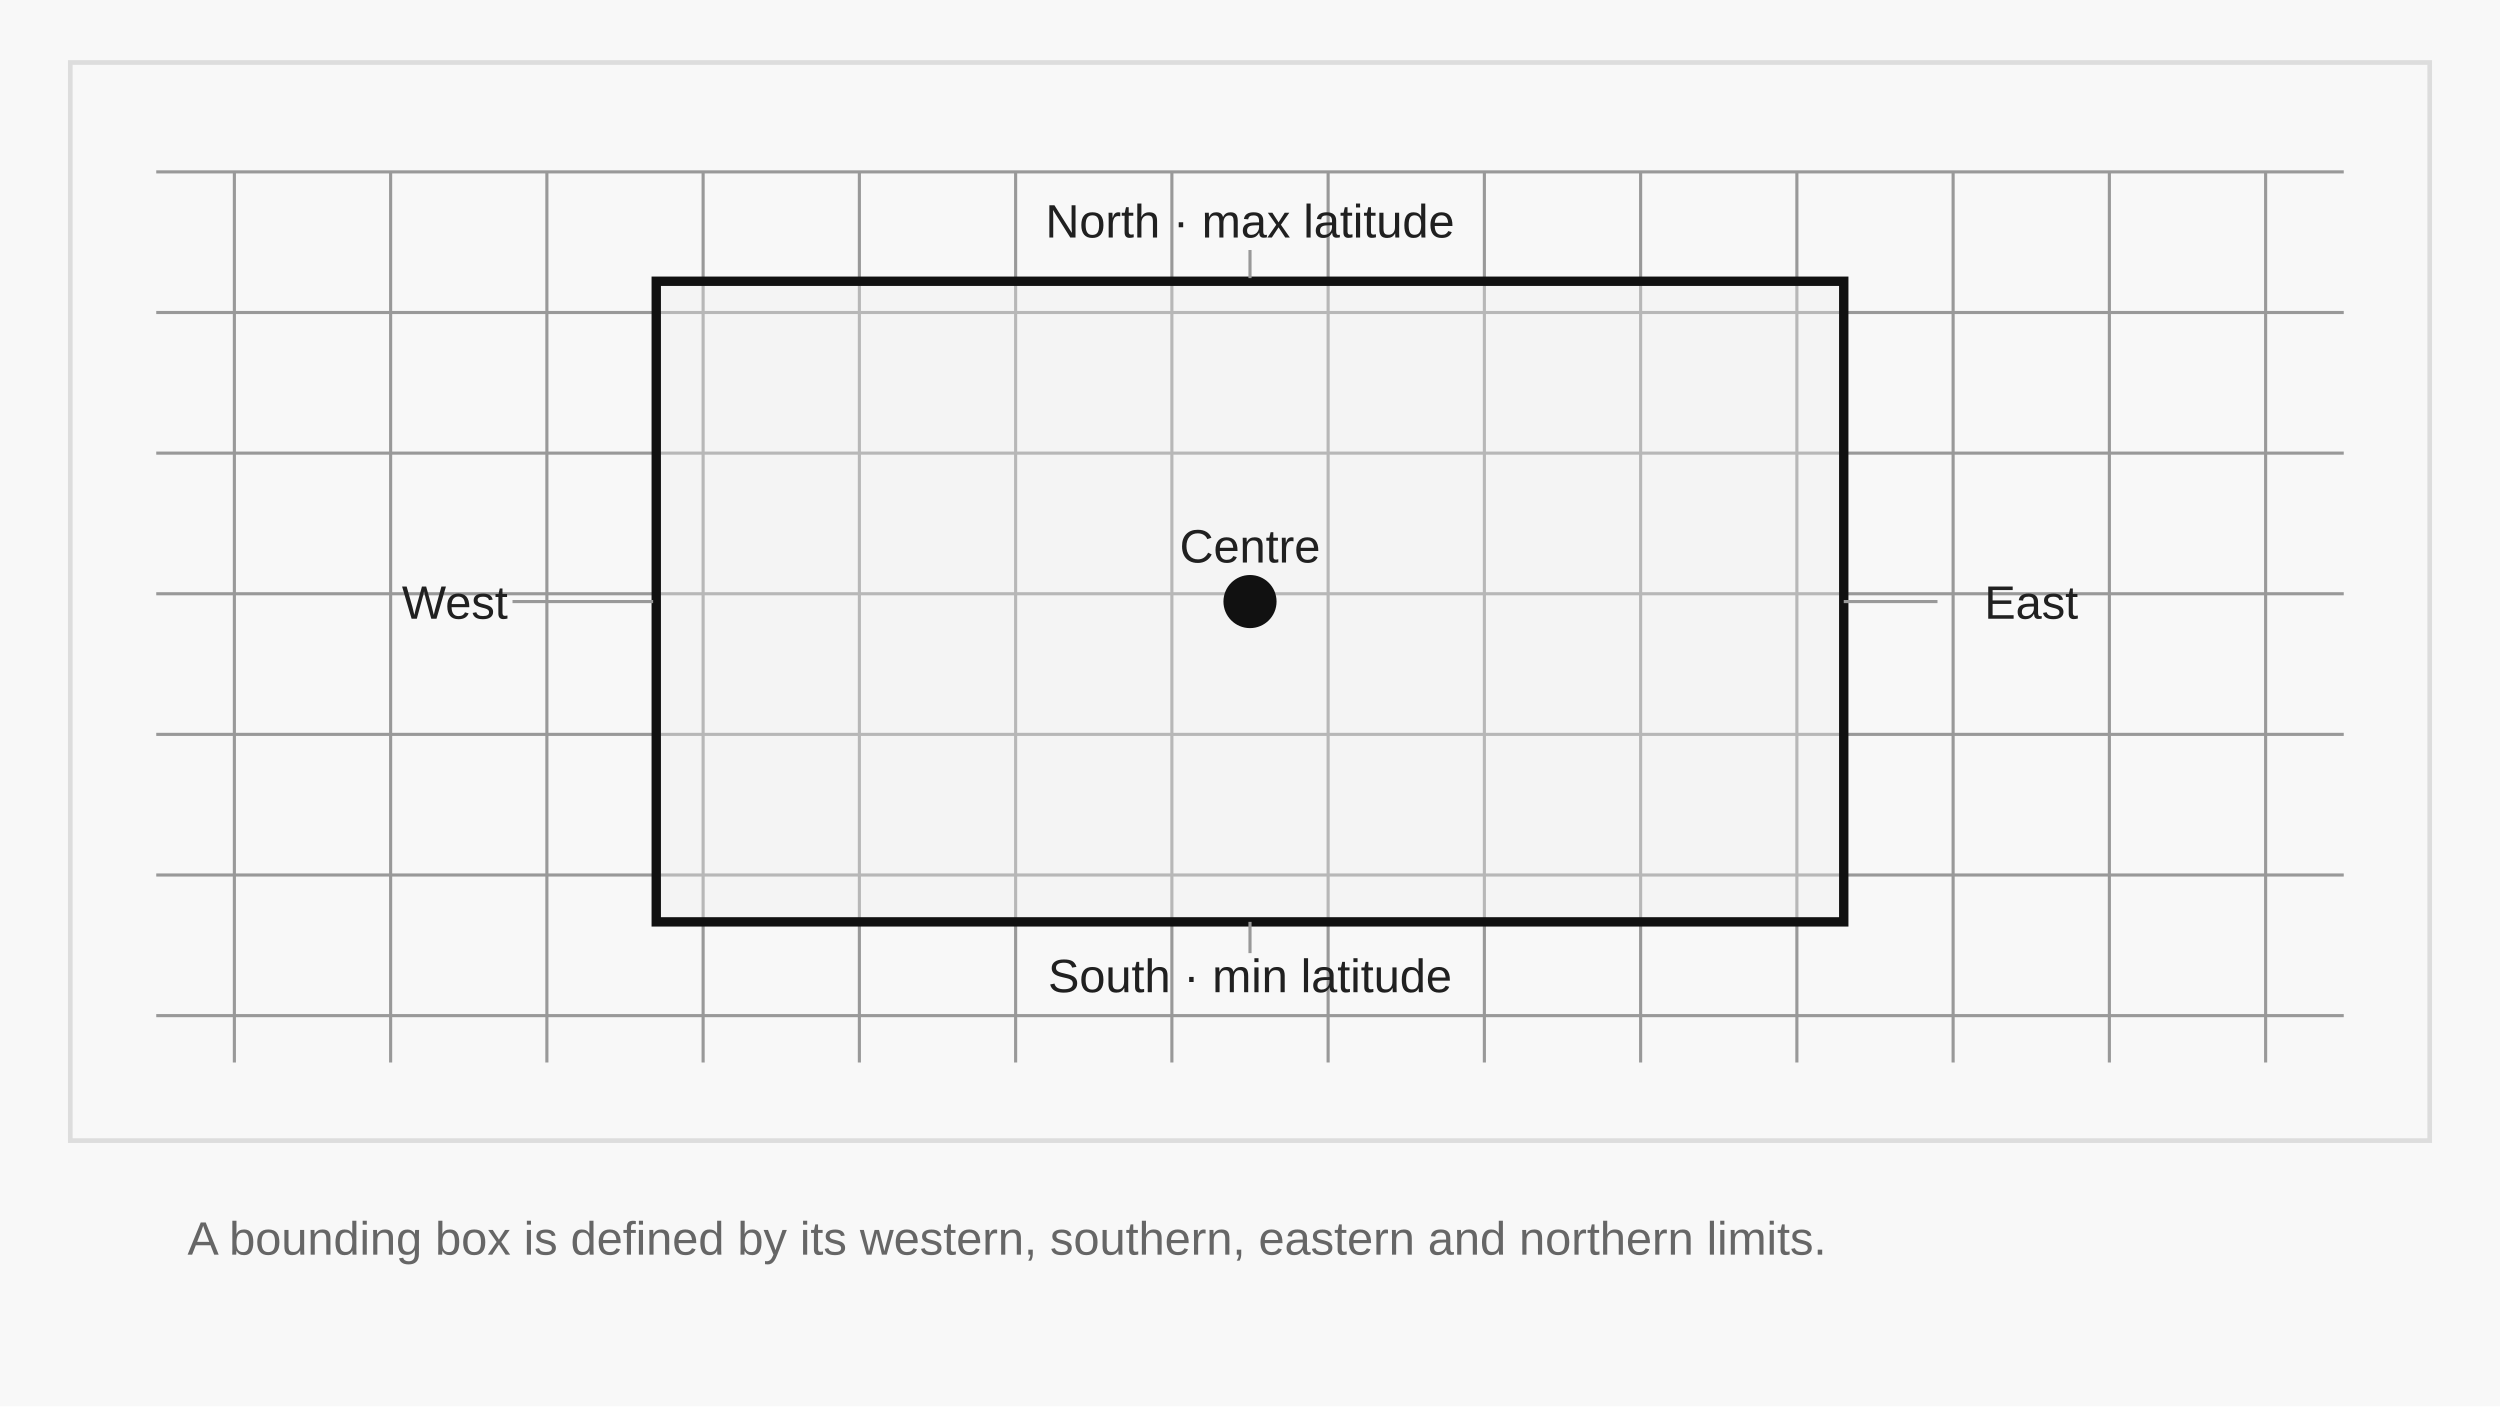
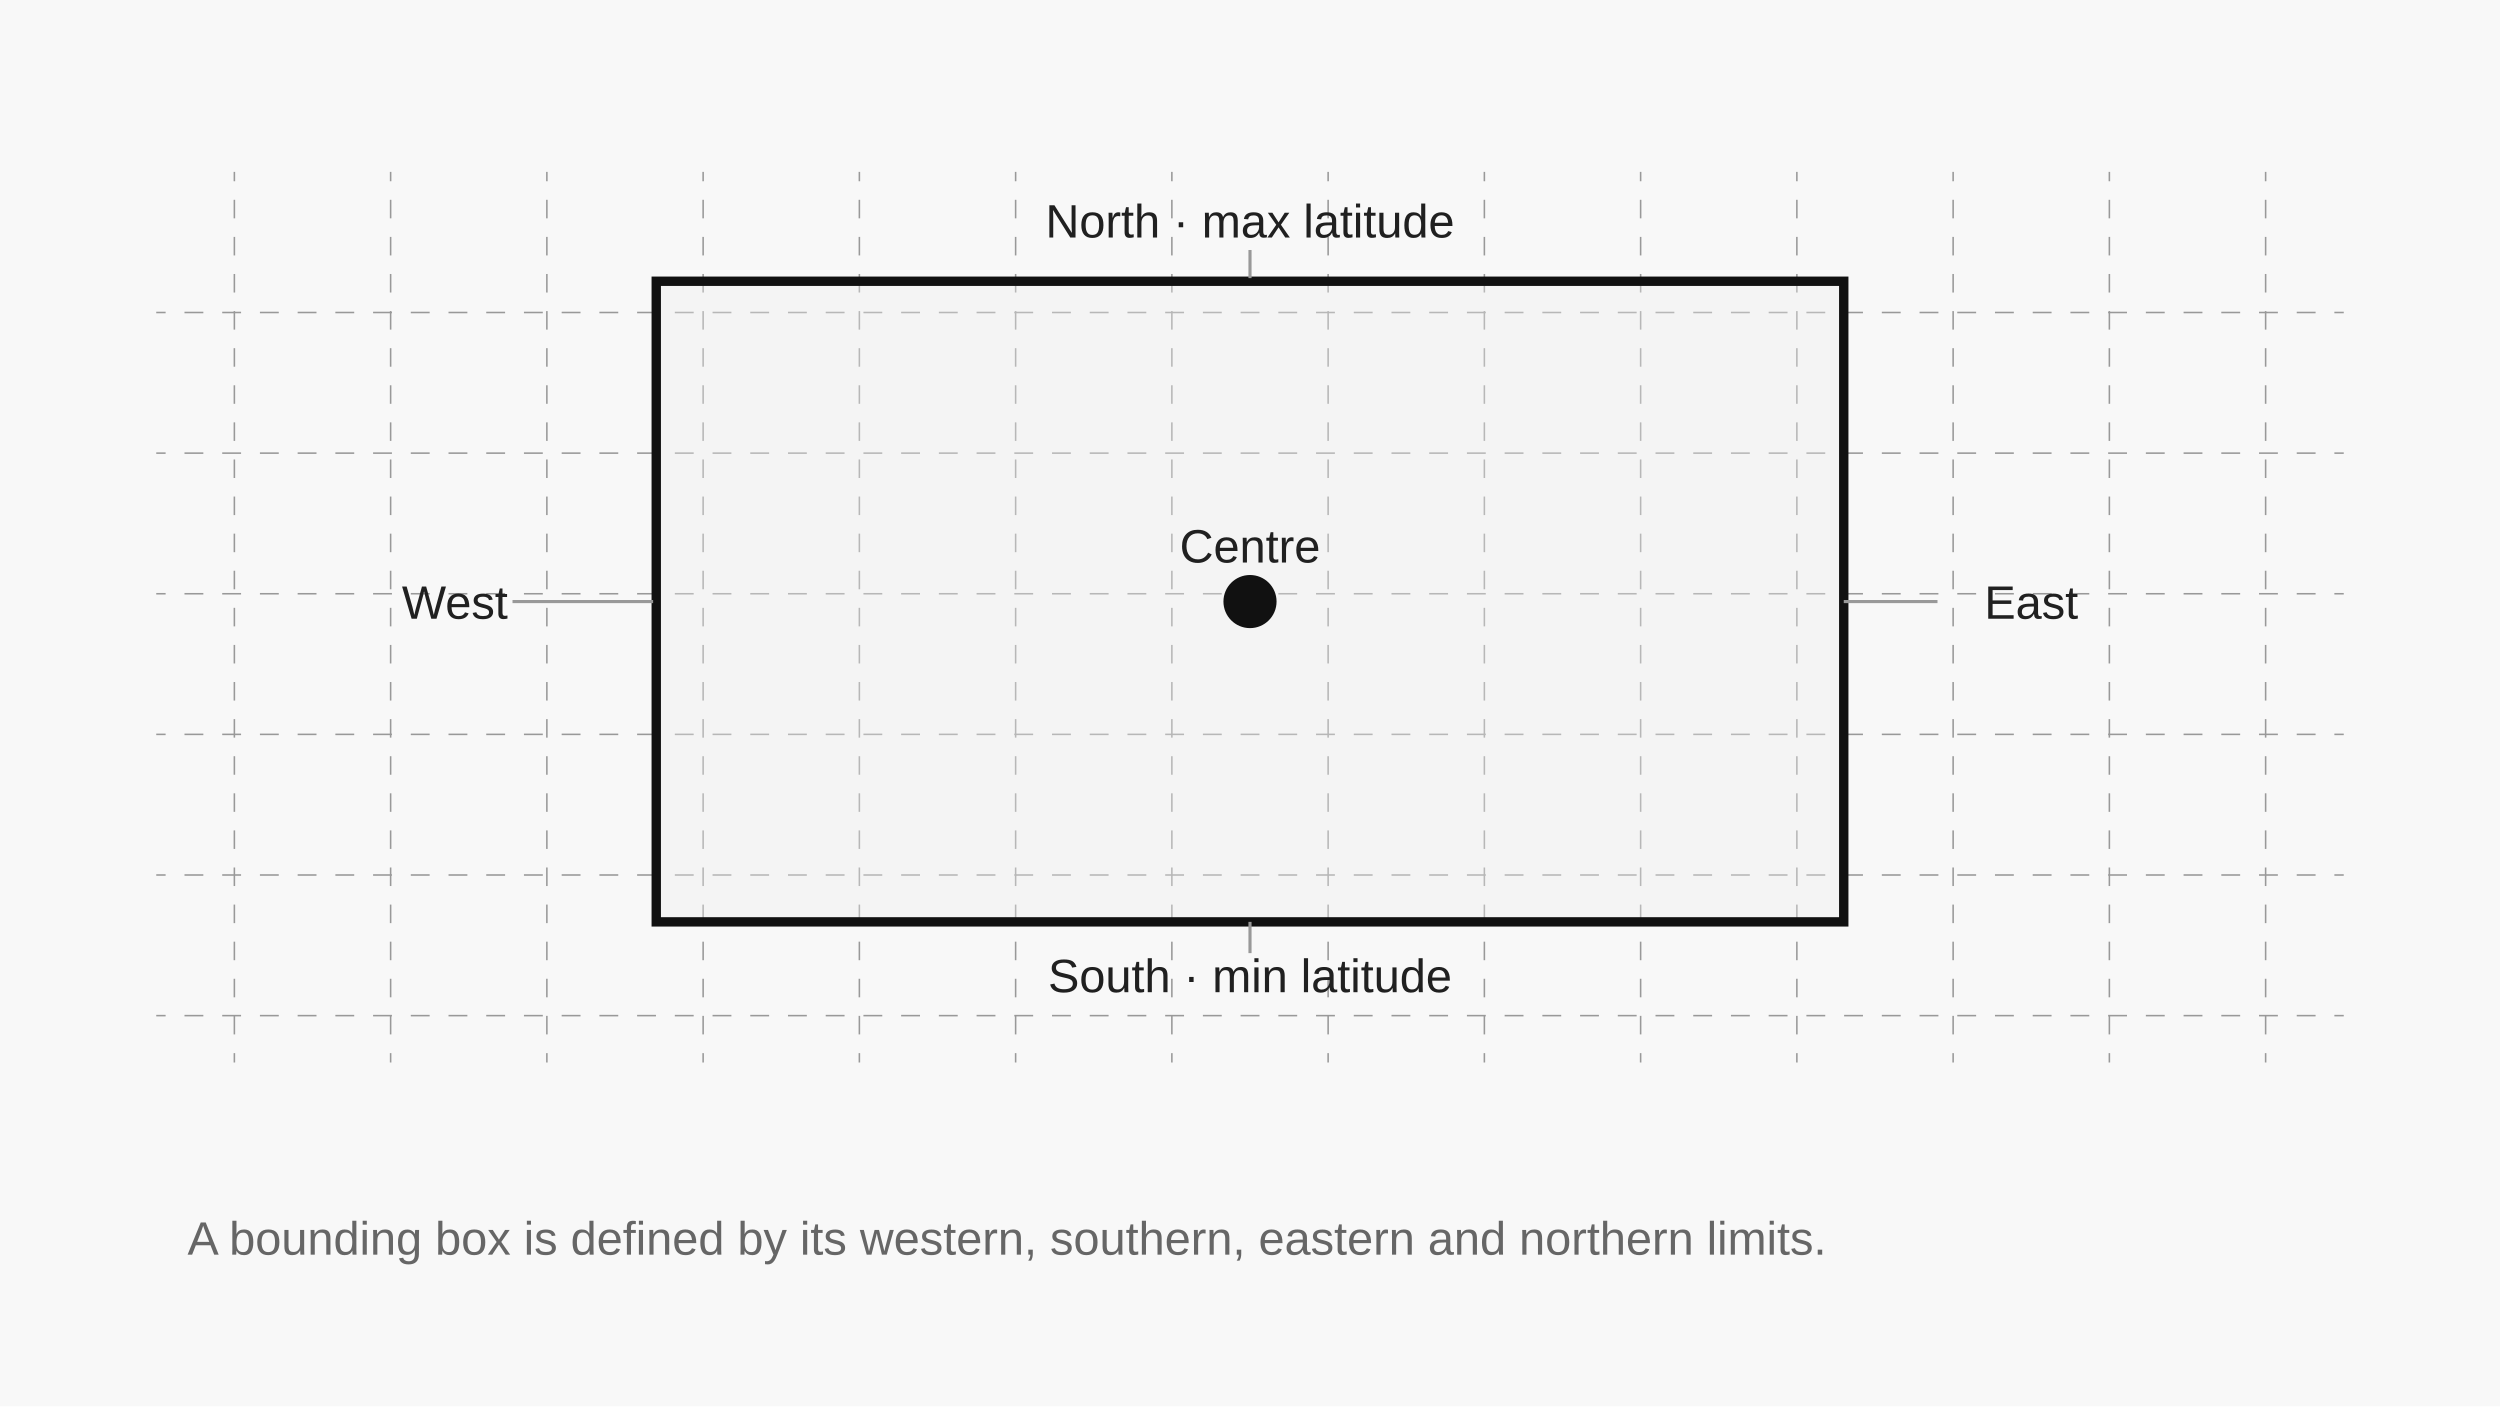
- <svg xmlns="http://www.w3.org/2000/svg" width="1600" height="900" viewBox="0 0 1600 900">
-   <style>text{font-family:Arial,Helvetica,sans-serif;fill:#202020}.title{font-size:47px;font-weight:600}.label{font-size:30px}.small{font-size:24px}.mono{font-family:Consolas,Menlo,monospace;font-size:25px}.note{font-size:30px;fill:#666}.line{fill:none;stroke:#202020;stroke-width:4}.fine{fill:none;stroke:#999;stroke-width:2}.node{fill:#f6f6f6;stroke:#202020;stroke-width:3}.panel{fill:#f1f1f1;stroke:#ccc;stroke-width:2}</style>
+ <svg xmlns="http://www.w3.org/2000/svg" id="Layer_1" version="1.1" viewBox="0 0 1600 900">
  <defs>
-     <marker id="a" markerWidth="10" markerHeight="10" refX="8" refY="5" orient="auto">
-       <path d="M0 0 L10 5 L0 10Z" fill="#202020" />
-     </marker>
+     <style>
+       .st0 {
+         fill: #111;
+       }
+ 
+       .st1 {
+         stroke-dasharray: 12.07 12.07;
+       }
+ 
+       .st1, .st2, .st3, .st4 {
+         fill: none;
+         stroke: #999;
+       }
+ 
+       .st2 {
+         stroke-width: 2px;
+       }
+ 
+       .st5 {
+         fill: #202020;
+       }
+ 
+       .st5, .st6 {
+         font-family: ArialMT, Arial;
+         font-size: 30px;
+         isolation: isolate;
+       }
+ 
+       .st3 {
+         stroke-dasharray: 11.87 11.87;
+       }
+ 
+       .st6 {
+         fill: #666;
+       }
+ 
+       .st7 {
+         fill: #ededed;
+         fill-opacity: .35;
+         stroke: #111;
+         stroke-width: 6px;
+       }
+ 
+       .st8 {
+         fill: #f8f8f8;
+       }
+     </style>
  </defs>
-   <rect width="1600" height="900" fill="#f8f8f8" />
-   <rect x="45" y="40" width="1510" height="690" fill="none" stroke="#ddd" stroke-width="3" />
-   <path d="M150 110 L150 680" class="fine" />
-   <path d="M250 110 L250 680" class="fine" />
-   <path d="M350 110 L350 680" class="fine" />
-   <path d="M450 110 L450 680" class="fine" />
-   <path d="M550 110 L550 680" class="fine" />
-   <path d="M650 110 L650 680" class="fine" />
-   <path d="M750 110 L750 680" class="fine" />
-   <path d="M850 110 L850 680" class="fine" />
-   <path d="M950 110 L950 680" class="fine" />
-   <path d="M1050 110 L1050 680" class="fine" />
-   <path d="M1150 110 L1150 680" class="fine" />
-   <path d="M1250 110 L1250 680" class="fine" />
-   <path d="M1350 110 L1350 680" class="fine" />
-   <path d="M1450 110 L1450 680" class="fine" />
-   <path d="M100 110 L1500 110" class="fine" />
-   <path d="M100 200 L1500 200" class="fine" />
-   <path d="M100 290 L1500 290" class="fine" />
-   <path d="M100 380 L1500 380" class="fine" />
-   <path d="M100 470 L1500 470" class="fine" />
-   <path d="M100 560 L1500 560" class="fine" />
-   <path d="M100 650 L1500 650" class="fine" />
-   <rect x="420" y="180" width="760" height="410" fill="#ededed" fill-opacity=".35" stroke="#111" stroke-width="6" />
-   <circle cx="800" cy="385" r="17" fill="#111" />
-   <text x="800" y="152" text-anchor="middle" class="label">North · max latitude</text>
-   <text x="800" y="635" text-anchor="middle" class="label">South · min latitude</text>
-   <text x="325" y="396" text-anchor="end" class="label">West</text>
-   <text x="1270" y="396" text-anchor="start" class="label">East</text>
-   <text x="800" y="360" text-anchor="middle" class="label">Centre</text>
-   <path d="M800 160 L800 178" class="fine" />
-   <path d="M800 590 L800 610" class="fine" />
-   <path d="M328 385 L418 385" class="fine" />
-   <path d="M1180 385 L1240 385" class="fine" />
-   <text x="120" y="803" text-anchor="start" class="note">A bounding box is defined by its western, southern, eastern and northern limits.</text>
+   <rect class="st8" y="0" width="1600" height="900" />
+   <g>
+     <line class="st4" x1="150" y1="110" x2="150" y2="116" />
+     <line class="st3" x1="150" y1="127.87" x2="150" y2="668.06" />
+     <line class="st4" x1="150" y1="674" x2="150" y2="680" />
+   </g>
+   <g>
+     <line class="st4" x1="250" y1="110" x2="250" y2="116" />
+     <line class="st3" x1="250" y1="127.87" x2="250" y2="668.06" />
+     <line class="st4" x1="250" y1="674" x2="250" y2="680" />
+   </g>
+   <g>
+     <line class="st4" x1="350" y1="110" x2="350" y2="116" />
+     <line class="st3" x1="350" y1="127.87" x2="350" y2="668.06" />
+     <line class="st4" x1="350" y1="674" x2="350" y2="680" />
+   </g>
+   <g>
+     <line class="st4" x1="450" y1="110" x2="450" y2="116" />
+     <line class="st3" x1="450" y1="127.87" x2="450" y2="668.06" />
+     <line class="st4" x1="450" y1="674" x2="450" y2="680" />
+   </g>
+   <g>
+     <line class="st4" x1="550" y1="110" x2="550" y2="116" />
+     <line class="st3" x1="550" y1="127.87" x2="550" y2="668.06" />
+     <line class="st4" x1="550" y1="674" x2="550" y2="680" />
+   </g>
+   <g>
+     <line class="st4" x1="650" y1="110" x2="650" y2="116" />
+     <line class="st3" x1="650" y1="127.87" x2="650" y2="668.06" />
+     <line class="st4" x1="650" y1="674" x2="650" y2="680" />
+   </g>
+   <g>
+     <line class="st4" x1="750" y1="110" x2="750" y2="116" />
+     <line class="st3" x1="750" y1="127.87" x2="750" y2="668.06" />
+     <line class="st4" x1="750" y1="674" x2="750" y2="680" />
+   </g>
+   <g>
+     <line class="st4" x1="850" y1="110" x2="850" y2="116" />
+     <line class="st3" x1="850" y1="127.87" x2="850" y2="668.06" />
+     <line class="st4" x1="850" y1="674" x2="850" y2="680" />
+   </g>
+   <g>
+     <line class="st4" x1="950" y1="110" x2="950" y2="116" />
+     <line class="st3" x1="950" y1="127.87" x2="950" y2="668.06" />
+     <line class="st4" x1="950" y1="674" x2="950" y2="680" />
+   </g>
+   <g>
+     <line class="st4" x1="1050" y1="110" x2="1050" y2="116" />
+     <line class="st3" x1="1050" y1="127.87" x2="1050" y2="668.06" />
+     <line class="st4" x1="1050" y1="674" x2="1050" y2="680" />
+   </g>
+   <g>
+     <line class="st4" x1="1150" y1="110" x2="1150" y2="116" />
+     <line class="st3" x1="1150" y1="127.87" x2="1150" y2="668.06" />
+     <line class="st4" x1="1150" y1="674" x2="1150" y2="680" />
+   </g>
+   <g>
+     <line class="st4" x1="1250" y1="110" x2="1250" y2="116" />
+     <line class="st3" x1="1250" y1="127.87" x2="1250" y2="668.06" />
+     <line class="st4" x1="1250" y1="674" x2="1250" y2="680" />
+   </g>
+   <g>
+     <line class="st4" x1="1350" y1="110" x2="1350" y2="116" />
+     <line class="st3" x1="1350" y1="127.87" x2="1350" y2="668.06" />
+     <line class="st4" x1="1350" y1="674" x2="1350" y2="680" />
+   </g>
+   <g>
+     <line class="st4" x1="100" y1="200" x2="106" y2="200" />
+     <line class="st1" x1="118.07" y1="200" x2="1487.97" y2="200" />
+     <line class="st4" x1="1494" y1="200" x2="1500" y2="200" />
+   </g>
+   <g>
+     <line class="st4" x1="100" y1="290" x2="106" y2="290" />
+     <line class="st1" x1="118.07" y1="290" x2="1487.97" y2="290" />
+     <line class="st4" x1="1494" y1="290" x2="1500" y2="290" />
+   </g>
+   <g>
+     <line class="st4" x1="100" y1="380" x2="106" y2="380" />
+     <line class="st1" x1="118.07" y1="380" x2="1487.97" y2="380" />
+     <line class="st4" x1="1494" y1="380" x2="1500" y2="380" />
+   </g>
+   <g>
+     <line class="st4" x1="1450" y1="110" x2="1450" y2="116" />
+     <line class="st3" x1="1450" y1="127.87" x2="1450" y2="668.06" />
+     <line class="st4" x1="1450" y1="674" x2="1450" y2="680" />
+   </g>
+   <g>
+     <line class="st4" x1="100" y1="470" x2="106" y2="470" />
+     <line class="st1" x1="118.07" y1="470" x2="1487.97" y2="470" />
+     <line class="st4" x1="1494" y1="470" x2="1500" y2="470" />
+   </g>
+   <g>
+     <line class="st4" x1="100" y1="560" x2="106" y2="560" />
+     <line class="st1" x1="118.07" y1="560" x2="1487.97" y2="560" />
+     <line class="st4" x1="1494" y1="560" x2="1500" y2="560" />
+   </g>
+   <g>
+     <line class="st4" x1="100" y1="650" x2="106" y2="650" />
+     <line class="st1" x1="118.07" y1="650" x2="1487.97" y2="650" />
+     <line class="st4" x1="1494" y1="650" x2="1500" y2="650" />
+   </g>
+   <rect class="st7" x="420" y="180" width="760" height="410" />
+   <circle class="st0" cx="800" cy="385" r="17" />
+   <text class="st5" transform="translate(669.12 152)">
+     <tspan x="0" y="0">North · max latitude</tspan>
+   </text>
+   <text class="st5" transform="translate(670.76 635)">
+     <tspan x="0" y="0">South · min latitude</tspan>
+   </text>
+   <text class="st5" transform="translate(257.21 396)">
+     <tspan x="0" y="0">West</tspan>
+   </text>
+   <text class="st5" transform="translate(1270 396)">
+     <tspan x="0" y="0">East</tspan>
+   </text>
+   <text class="st5" transform="translate(754.98 360)">
+     <tspan x="0" y="0">Centre</tspan>
+   </text>
+   <path class="st2" d="M800,160v18" />
+   <path class="st2" d="M800,590v20" />
+   <path class="st2" d="M328,385h90" />
+   <path class="st2" d="M1180,385h60" />
+   <text class="st6" transform="translate(120 803)">
+     <tspan x="0" y="0">A bounding box is defined by its western, southern, eastern and northern limits.</tspan>
+   </text>
</svg>
